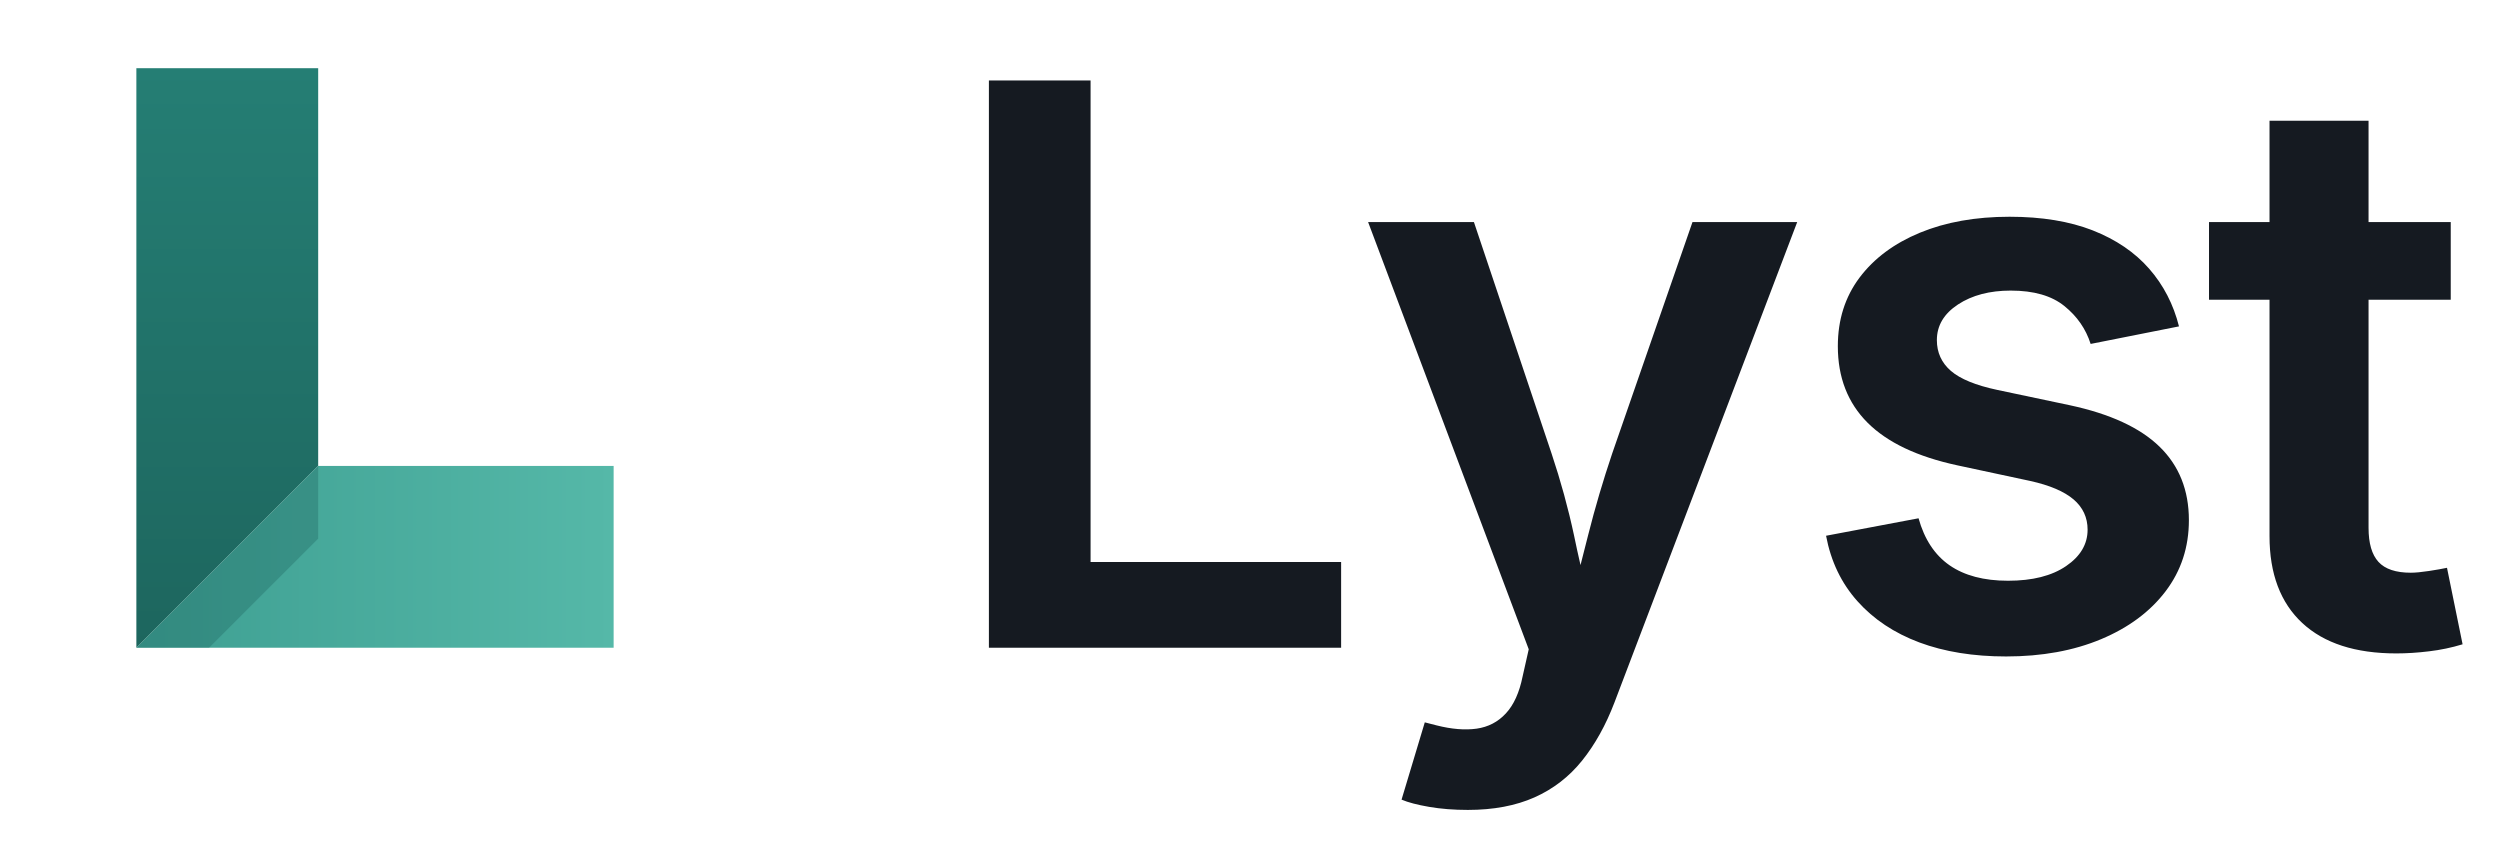
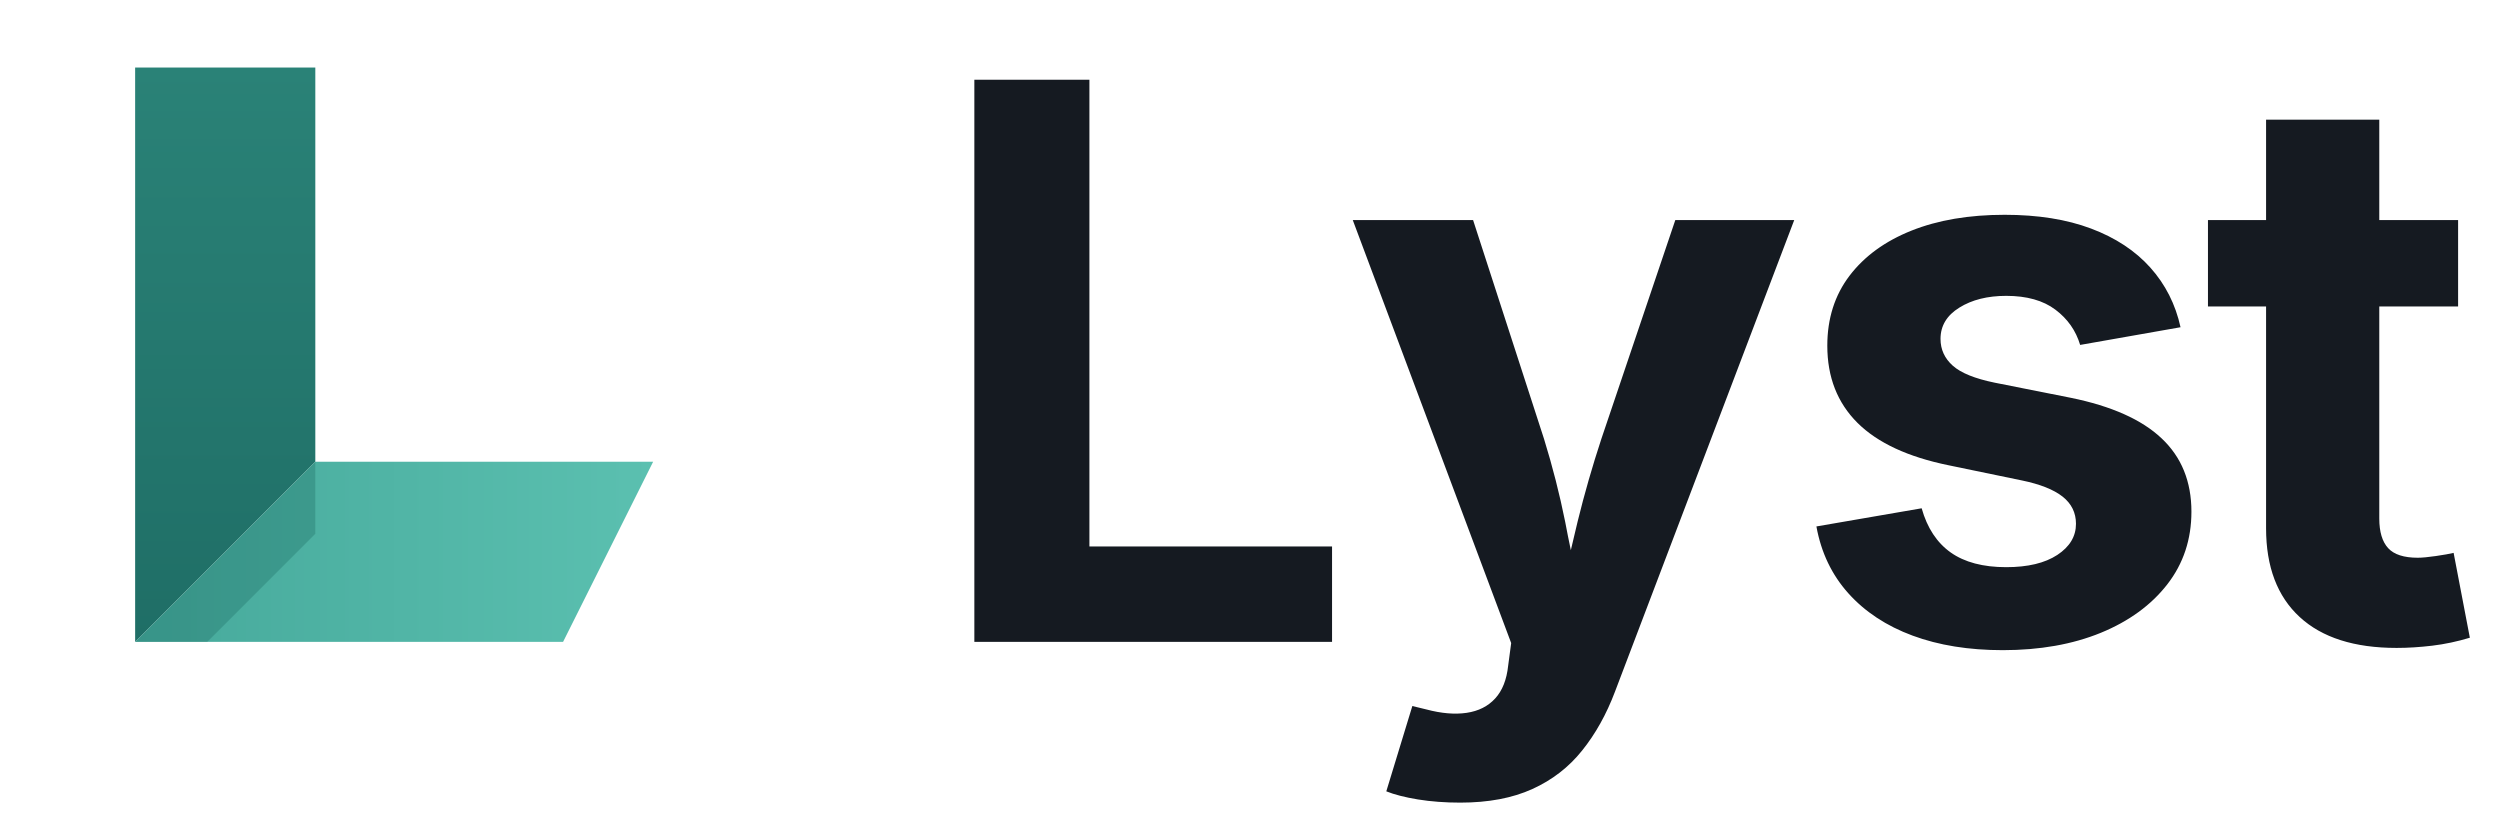
- <svg xmlns="http://www.w3.org/2000/svg" viewBox="0 0 110 37" role="img" aria-label="Lyst">
+ <svg xmlns="http://www.w3.org/2000/svg" viewBox="0 0 111 37" role="img" aria-label="Lyst">
  <defs>
    <linearGradient id="lms" x1="10" y1="3" x2="10" y2="28.5" gradientUnits="userSpaceOnUse">
-       <stop offset="0" stop-color="#257E74" />
-       <stop offset="1" stop-color="#1D665E" />
+       <stop offset="0" stop-color="#2A8277" />
+       <stop offset="1" stop-color="#1F6E66" />
    </linearGradient>
-     <linearGradient id="lmf" x1="6" y1="24.5" x2="27" y2="24.5" gradientUnits="userSpaceOnUse">
-       <stop offset="0" stop-color="#3E9F92" />
-       <stop offset="1" stop-color="#55B8A8" />
+     <linearGradient id="lmf" x1="6" y1="24.5" x2="29" y2="24.5" gradientUnits="userSpaceOnUse">
+       <stop offset="0" stop-color="#46A99B" />
+       <stop offset="1" stop-color="#5BC0B0" />
    </linearGradient>
  </defs>
  <path d="M6 3h8v17.5L6 28.5z" fill="url(#lms)" />
-   <path d="M6 28.5 14 20.5h13v8z" fill="url(#lmf)" />
-   <path d="M6 28.5 14 20.5v3.2L9.2 28.5z" fill="#1D665E" fill-opacity=".35" />
-   <path transform="translate(41 28.50) scale(0.3431)" d="M52.49 0L7.32 0L7.32-72.75L20.36-72.75L20.36-10.99L52.49-10.99M60.24 19.48L63.22 9.57L64.74 9.96Q67.62 10.69 69.86 10.38Q72.11 10.06 73.62 8.42Q75.14 6.79 75.77 3.66L76.55 0.20L55.95-54.59L69.52-54.59L79.48-24.90Q81.24-19.63 82.36-14.40Q82.75-12.50 83.19-10.60Q83.68-12.50 84.17-14.45Q85.49-19.68 87.25-24.90L97.55-54.59L110.98-54.59L87.54 7.03Q85.88 11.38 83.39 14.48Q80.90 17.58 77.29 19.19Q73.67 20.80 68.74 20.80Q66.05 20.80 63.78 20.41Q61.51 20.02 60.24 19.48M137.77 1.12Q131.47 1.12 126.64-0.68Q121.81-2.49 118.71-5.96Q115.61-9.42 114.68-14.36L126.54-16.60Q127.67-12.55 130.52-10.57Q133.38-8.59 138.02-8.59Q142.71-8.59 145.46-10.47Q148.22-12.35 148.22-15.14Q148.22-17.48 146.42-19.02Q144.61-20.56 140.85-21.39L131.52-23.39Q123.81-25.05 120-28.86Q116.19-32.67 116.19-38.67Q116.19-43.75 118.97-47.46Q121.76-51.17 126.71-53.22Q131.67-55.27 138.21-55.27Q144.41-55.27 148.88-53.52Q153.35-51.76 156.11-48.61Q158.87-45.46 159.94-41.21L148.61-38.96Q147.69-41.85 145.24-43.82Q142.80-45.80 138.36-45.80Q134.31-45.80 131.60-44.02Q128.89-42.24 128.89-39.45Q128.89-37.06 130.69-35.50Q132.50-33.94 136.65-33.06L145.93-31.10Q153.69-29.44 157.45-25.78Q161.21-22.12 161.21-16.36Q161.21-11.18 158.23-7.25Q155.25-3.32 149.96-1.10Q144.66 1.12 137.77 1.12M184.25-54.59L194.79-54.59L194.79-44.63L184.25-44.63L184.25-15.38Q184.25-12.40 185.52-11.01Q186.79-9.62 189.67-9.62Q190.55-9.62 191.99-9.84Q193.43-10.06 194.31-10.25L196.31-0.44Q194.21 0.20 192.01 0.46Q189.81 0.73 187.81 0.73Q179.95 0.73 175.75-3.17Q171.55-7.08 171.55-14.31L171.55-44.63L163.79-44.63L163.79-54.59L171.55-54.59L171.55-67.58L184.25-67.58" fill="#151A21" />
+   <path d="M6 28.5 14 20.5h15l-4 8z" fill="url(#lmf)" />
+   <path d="M6 28.5 14 20.5v3.2L9.2 28.5z" fill="#1F6E66" fill-opacity=".35" />
+   <path transform="translate(41 28.50) scale(0.3431)" d="M52.88 0L6.59 0L6.59-72.75L21.48-72.75L21.48-12.35L52.88-12.35M59.90 19.34L63.27 8.30L65.08 8.74Q68.01 9.52 70.30 9.18Q72.60 8.84 73.99 7.32Q75.38 5.81 75.67 3.08L76.06 0.15L55.56-54.59L71.13-54.59L80.31-26.27Q81.97-20.90 83.05-15.53Q83.39-13.72 83.78-11.87Q84.22-13.72 84.66-15.58Q85.98-20.95 87.73-26.27L97.30-54.59L112.69-54.59L89.49 6.45Q87.83 10.84 85.24 14.06Q82.66 17.29 78.80 19.04Q74.94 20.80 69.47 20.80Q66.54 20.80 64 20.39Q61.46 19.97 59.90 19.34M139.68 1.07Q133.09 1.07 128.01-0.81Q122.93-2.69 119.71-6.27Q116.48-9.86 115.56-14.94L129.18-17.29Q130.25-13.48 132.94-11.57Q135.63-9.67 140.12-9.67Q144.32-9.67 146.73-11.25Q149.15-12.84 149.15-15.28Q149.15-17.43 147.42-18.80Q145.68-20.17 142.12-20.90L132.70-22.85Q124.79-24.46 120.88-28.34Q116.97-32.23 116.97-38.33Q116.97-43.60 119.85-47.39Q122.73-51.17 127.86-53.22Q132.99-55.27 139.92-55.27Q146.37-55.27 151.10-53.49Q155.84-51.71 158.77-48.44Q161.70-45.17 162.68-40.72L149.69-38.43Q148.86-41.21 146.49-42.99Q144.12-44.78 140.12-44.78Q136.50-44.78 134.06-43.26Q131.62-41.75 131.62-39.21Q131.62-37.16 133.21-35.74Q134.79-34.33 138.65-33.54L148.47-31.59Q156.38-29.98 160.23-26.34Q164.09-22.71 164.09-16.85Q164.09-11.47 160.97-7.45Q157.84-3.42 152.35-1.17Q146.86 1.07 139.68 1.07M188.40-54.59L198.60-54.59L198.60-43.41L188.40-43.41L188.40-15.97Q188.40-13.38 189.55-12.13Q190.69-10.89 193.38-10.89Q194.21-10.89 195.72-11.11Q197.24-11.33 198.02-11.52L200.12-0.54Q197.68 0.20 195.26 0.49Q192.84 0.78 190.64 0.78Q182.44 0.78 178.10-3.22Q173.75-7.23 173.75-14.70L173.75-43.41L166.23-43.41L166.23-54.59L173.75-54.59L173.75-67.58L188.40-67.58" fill="#151A21" />
</svg>
